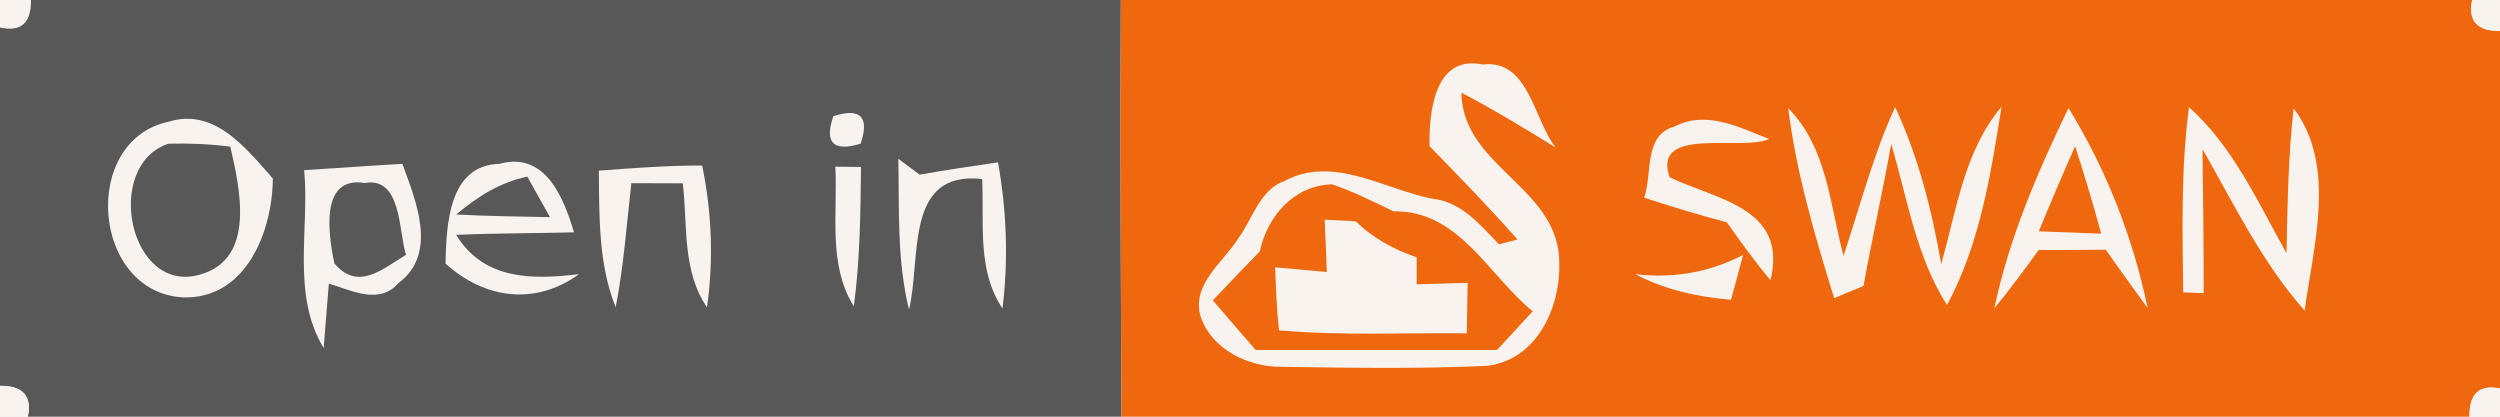
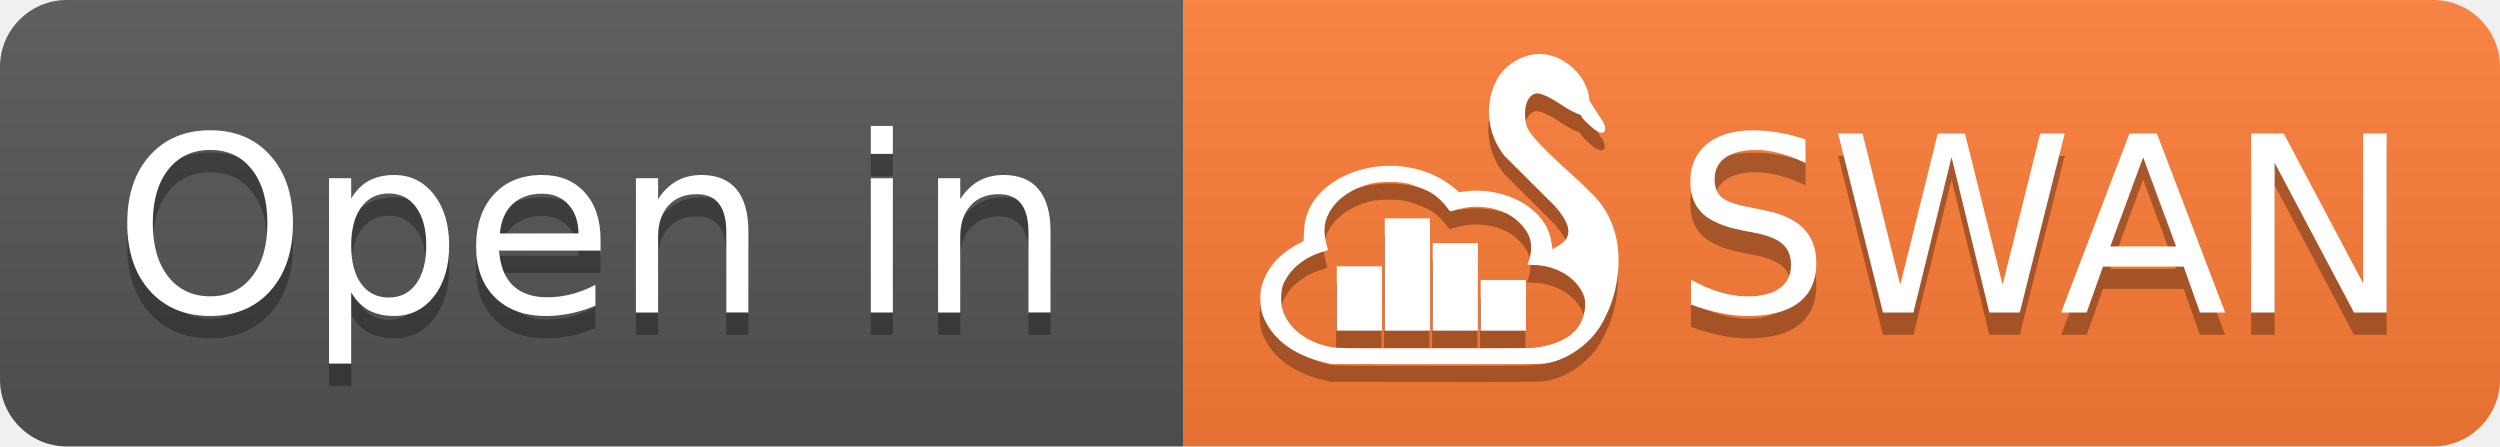
- <svg xmlns="http://www.w3.org/2000/svg" width="150pt" height="25pt" viewBox="0 0 150 25" version="1.1">
-   <path fill="#f9f3f0" d=" M 0.00 0.00 L 1.86 0.00 C 1.88 1.38 1.26 1.93 -0.00 1.65 L 0.00 0.00 Z" />
-   <path fill="#585858" d=" M 1.86 0.00 L 67.25 0.00 C 67.20 8.33 67.25 16.67 67.29 25.00 L 1.67 25.00 C 1.93 23.75 1.37 23.14 0.00 23.15 L 0.00 1.65 C 1.26 1.93 1.88 1.38 1.86 0.00 Z" />
-   <path fill="#ef680d" d=" M 67.25 0.00 L 148.33 0.00 C 148.07 1.25 148.62 1.87 150.00 1.86 L 150.00 23.31 C 148.76 23.06 148.15 23.62 148.17 25.00 L 67.29 25.00 C 67.25 16.67 67.20 8.33 67.25 0.00 Z" />
-   <path fill="#f9f3f0" d=" M 148.33 0.00 L 150.00 0.00 L 150.00 1.86 C 148.62 1.87 148.07 1.25 148.33 0.00 Z" />
-   <path fill="#f9f3f0" d=" M 85.77 8.77 C 85.74 6.73 86.06 3.27 88.96 3.87 C 91.73 3.54 92.00 7.14 93.34 8.85 C 91.48 7.71 89.62 6.57 87.68 5.56 C 87.77 9.81 92.89 11.06 93.50 15.01 C 93.88 17.89 92.47 21.56 89.23 21.95 C 85.14 22.14 81.04 22.07 76.95 22.01 C 74.91 22.04 72.66 20.97 72.01 18.91 C 71.54 17.00 73.40 15.74 74.29 14.31 C 75.16 13.14 75.59 11.36 77.09 10.85 C 80.00 9.30 83.04 11.35 85.93 11.92 C 87.69 12.10 88.80 13.49 89.94 14.66 C 90.22 14.59 90.78 14.44 91.05 14.37 C 89.35 12.45 87.57 10.61 85.77 8.77 Z" />
-   <path fill="#f9f3f0" d=" M 10.95 17.84 C 5.50 17.51 4.81 8.42 10.13 7.30 C 12.88 6.45 14.78 8.91 16.37 10.71 C 16.35 13.89 14.75 17.99 10.95 17.84 Z" />
-   <path fill="#f9f3f0" d=" M 50.00 6.97 C 51.63 6.45 52.18 7.01 51.64 8.62 C 50.00 9.12 49.45 8.57 50.00 6.97 Z" />
-   <path fill="#f9f3f0" d=" M 100.48 7.59 C 102.36 6.60 104.37 7.64 106.14 8.34 C 104.52 9.10 99.09 7.52 100.18 10.64 C 102.98 11.98 107.29 12.46 106.23 16.81 C 105.29 15.70 104.45 14.52 103.61 13.34 C 101.94 12.90 100.29 12.40 98.65 11.86 C 99.16 10.42 98.60 8.09 100.48 7.59 Z" />
-   <path fill="#f9f3f0" d=" M 107.29 6.49 C 109.63 8.84 109.80 12.33 110.61 15.35 C 111.61 12.36 112.39 9.29 113.71 6.42 C 115.09 9.40 115.92 12.60 116.47 15.84 C 117.40 12.61 117.84 9.07 120.09 6.41 C 119.45 10.46 118.79 14.66 116.82 18.30 C 114.95 15.38 114.45 11.90 113.47 8.64 C 112.97 11.49 112.32 14.31 111.81 17.16 C 111.37 17.34 110.49 17.70 110.05 17.89 C 108.89 14.15 107.78 10.38 107.29 6.49 Z" />
-   <path fill="#f9f3f0" d=" M 119.66 18.50 C 120.54 14.30 122.25 10.33 124.11 6.48 C 126.38 10.17 127.98 14.25 128.86 18.49 C 128.02 17.33 127.17 16.16 126.34 14.98 C 125.00 15.00 123.66 15.00 122.32 15.00 C 121.46 16.19 120.59 17.37 119.66 18.50 Z" />
-   <path fill="#f9f3f0" d=" M 131.34 6.43 C 134.00 8.81 135.47 12.13 137.19 15.19 C 137.25 12.29 137.29 9.39 137.62 6.50 C 140.22 9.95 138.80 14.73 138.28 18.64 C 135.72 15.75 134.05 12.27 132.15 8.95 C 132.19 11.83 132.22 14.71 132.22 17.59 L 130.99 17.54 C 130.95 13.83 130.85 10.11 131.34 6.43 Z" />
-   <path fill="#585858" d=" M 12.05 16.46 C 7.76 17.77 6.16 9.93 10.11 8.62 C 11.35 8.59 12.59 8.64 13.82 8.80 C 14.39 11.30 15.36 15.49 12.05 16.46 Z" />
-   <path fill="#f9f3f0" d=" M 18.25 10.21 C 20.21 10.09 22.17 9.94 24.14 9.83 C 24.96 12.05 26.28 15.22 23.92 16.97 C 22.77 18.32 21.10 17.42 19.73 17.02 C 19.65 17.98 19.50 19.92 19.42 20.88 C 17.47 17.68 18.58 13.74 18.25 10.21 Z" />
-   <path fill="#f9f3f0" d=" M 26.73 15.81 C 26.79 13.53 26.89 9.90 29.98 9.83 C 32.72 9.07 33.83 11.88 34.44 13.94 C 32.08 14.00 29.72 13.99 27.37 14.09 C 29.02 16.80 31.91 16.79 34.74 16.45 C 32.12 18.35 29.07 17.94 26.73 15.81 Z" />
-   <path fill="#f9f3f0" d=" M 35.93 10.24 C 37.99 10.08 40.06 9.93 42.13 9.93 C 42.71 12.73 42.82 15.61 42.42 18.44 C 40.92 16.25 41.26 13.50 40.97 11.00 C 40.20 11.00 38.65 10.99 37.88 10.99 C 37.60 13.47 37.42 15.98 36.94 18.44 C 35.90 15.83 35.96 13.00 35.93 10.24 Z" />
-   <path fill="#f9f3f0" d=" M 50.12 10.00 C 50.50 10.01 51.27 10.02 51.66 10.02 C 51.63 12.81 51.60 15.61 51.23 18.38 C 49.66 15.87 50.27 12.80 50.12 10.00 Z" />
-   <path fill="#f9f3f0" d=" M 53.90 9.53 L 55.18 10.48 C 56.74 10.20 58.31 9.97 59.88 9.74 C 60.40 12.64 60.51 15.59 60.15 18.51 C 58.60 16.20 59.06 13.36 58.93 10.74 C 54.23 10.22 55.29 15.52 54.54 18.57 C 53.81 15.61 53.96 12.55 53.90 9.53 Z" />
-   <path fill="#ef680d" d=" M 122.33 13.88 C 123.03 12.16 123.76 10.46 124.51 8.77 C 125.06 10.51 125.60 12.25 126.07 14.02 C 125.14 13.98 123.26 13.91 122.33 13.88 Z" />
-   <path fill="#585858" d=" M 20.06 15.80 C 19.71 14.12 19.16 10.53 21.88 10.98 C 24.11 10.58 23.91 13.88 24.36 15.29 C 22.97 16.12 21.48 17.50 20.06 15.80 Z" />
-   <path fill="#585858" d=" M 27.37 12.87 C 28.63 11.81 30.01 10.93 31.64 10.60 C 31.98 11.21 32.66 12.42 33.00 13.03 C 31.12 12.99 29.25 12.97 27.37 12.87 Z" />
-   <path fill="#ef680d" d=" M 75.59 15.08 C 76.04 12.97 77.64 11.12 79.92 11.06 C 81.20 11.49 82.40 12.10 83.61 12.68 C 87.54 12.61 89.29 16.50 91.96 18.68 C 91.43 19.26 90.36 20.42 89.82 21.00 C 84.99 21.00 80.17 21.00 75.34 21.00 C 74.48 20.01 73.62 19.02 72.77 18.02 C 73.70 17.04 74.64 16.06 75.59 15.08 Z" />
-   <path fill="#f9f3f0" d=" M 79.48 13.18 C 79.95 13.21 80.88 13.25 81.35 13.28 C 82.38 14.30 83.64 14.97 85.00 15.44 C 85.00 15.84 85.00 16.65 85.00 17.06 C 85.76 17.04 87.29 16.99 88.06 16.97 C 88.04 17.73 88.02 19.24 88.01 20.00 C 84.26 19.96 80.49 20.15 76.74 19.82 C 76.60 18.56 76.56 17.30 76.51 16.04 C 77.28 16.11 78.83 16.25 79.61 16.32 C 79.58 15.54 79.52 13.97 79.48 13.18 Z" />
-   <path fill="#f9f3f0" d=" M 98.12 16.45 C 100.45 16.72 102.60 16.33 104.59 15.29 C 104.41 15.97 104.04 17.32 103.86 17.99 C 101.87 17.81 99.90 17.40 98.12 16.45 Z" />
-   <path fill="#f9f3f0" d=" M 0.00 23.15 C 1.37 23.14 1.93 23.75 1.67 25.00 L 0.00 25.00 L 0.00 23.15 Z" />
-   <path fill="#f9f3f0" d=" M 148.17 25.00 C 148.15 23.62 148.76 23.06 150.00 23.31 L 150.00 25.00 L 148.17 25.00 Z" />
+ <svg xmlns="http://www.w3.org/2000/svg" width="112" height="20" version="1.1">
+   <linearGradient id="b" x2="0" y2="100%">
+     <stop stop-color="#bbb" stop-opacity=".1" offset="0" />
+     <stop stop-opacity=".1" offset="1" />
+   </linearGradient>
+   <clipPath id="a">
+     <rect width="112" height="20" rx="3" fill="#fff" />
+   </clipPath>
+   <g clip-path="url(#a)">
+     <path d="M0 0h53v20H0z" fill="#555" />
+     <path d="M53 0h59v20H53z" fill="#fe7d37" />
+     <path d="M0 0h112v20H0z" fill="url(#b)" />
+   </g>
+   <g transform="matrix(.1 0 0 .1 -.95455 0)" fill="#010101" fill-opacity=".3">
+     <path d="m103.72 77.168q-11.816 0-18.799 8.809-6.929 8.809-6.929 24.009 0 15.146 6.929 23.955 6.982 8.809 18.799 8.809 11.816 0 18.691-8.809 6.929-8.809 6.929-23.955 0-15.2-6.929-24.009-6.875-8.809-18.691-8.809zm0-8.809q16.865 0 26.963 11.333 10.098 11.279 10.098 30.293 0 18.96-10.098 30.293-10.098 11.279-26.963 11.279-16.919 0-27.07-11.279-10.098-11.279-10.098-30.293t10.098-30.293q10.151-11.333 27.07-11.333z" />
+     <path d="m166.88 140.98v31.904h-9.937v-83.037h9.937v9.131q3.115-5.371 7.842-7.949 4.78-2.632 11.387-2.632 10.957 0 17.778 8.701 6.875 8.701 6.875 22.881 0 14.18-6.875 22.881-6.821 8.701-17.778 8.701-6.606 0-11.387-2.578-4.727-2.632-7.842-8.003zm33.623-21.001q0-10.903-4.512-17.08-4.458-6.231-12.3-6.231-7.842 0-12.354 6.231-4.458 6.177-4.458 17.08t4.458 17.134q4.512 6.177 12.354 6.177 7.842 0 12.3-6.177 4.512-6.231 4.512-17.134z" />
+     <path d="m278.6 117.45v4.834h-45.439q0.645 10.205 6.123 15.576 5.532 5.317 15.361 5.317 5.693 0 11.011-1.397 5.371-1.397 10.635-4.189v9.346q-5.317 2.256-10.903 3.438t-11.333 1.182q-14.395 0-22.827-8.379-8.379-8.379-8.379-22.666 0-14.771 7.949-23.418 8.003-8.701 21.538-8.701 12.139 0 19.175 7.842 7.09 7.788 7.09 21.216zm-9.883-2.9q-0.107-8.11-4.565-12.944-4.404-4.834-11.709-4.834-8.271 0-13.267 4.673-4.941 4.673-5.693 13.159l35.234-0.054z" />
+     <path d="m344.82 113.69v36.309h-9.883v-35.986q0-8.54-3.33-12.783-3.33-4.243-9.99-4.243-8.003 0-12.622 5.103-4.619 5.103-4.619 13.911v33.999h-9.937v-60.156h9.937v9.346q3.545-5.425 8.325-8.11 4.834-2.686 11.118-2.686 10.366 0 15.684 6.445 5.317 6.392 5.317 18.853z" />
+     <path d="m399.66 89.844h9.883v60.156h-9.883zm0-23.418h9.883v12.515h-9.883z" />
+     <path d="m480.18 113.69v36.309h-9.883v-35.986q0-8.54-3.33-12.783-3.33-4.243-9.99-4.243-8.003 0-12.622 5.103-4.619 5.103-4.619 13.911v33.999h-9.937v-60.156h9.937v9.346q3.545-5.425 8.325-8.11 4.834-2.686 11.118-2.686 10.366 0 15.684 6.445 5.317 6.392 5.317 18.853z" />
+   </g>
+   <g transform="matrix(.1 0 0 .1 -.95455 0)" fill="#ffffff">
+     <path d="m103.72 67.168q-11.816 0-18.799 8.809-6.929 8.809-6.929 24.009 0 15.146 6.929 23.955 6.982 8.809 18.799 8.809 11.816 0 18.691-8.809 6.929-8.809 6.929-23.955 0-15.2-6.929-24.009-6.875-8.809-18.691-8.809zm0-8.809q16.865 0 26.963 11.333 10.098 11.279 10.098 30.293 0 18.96-10.098 30.293-10.098 11.279-26.963 11.279-16.919 0-27.07-11.279-10.098-11.279-10.098-30.293 0-19.014 10.098-30.293 10.151-11.333 27.07-11.333z" />
+     <path d="m166.88 130.98v31.904h-9.937v-83.037h9.937v9.131q3.115-5.371 7.842-7.949 4.78-2.632 11.387-2.632 10.957 0 17.778 8.701 6.875 8.701 6.875 22.881 0 14.18-6.875 22.881-6.821 8.701-17.778 8.701-6.606 0-11.387-2.578-4.727-2.632-7.842-8.003zm33.623-21.001q0-10.903-4.512-17.08-4.458-6.231-12.3-6.231-7.842 0-12.354 6.231-4.458 6.177-4.458 17.08 0 10.903 4.458 17.134 4.512 6.177 12.354 6.177 7.842 0 12.3-6.177 4.512-6.231 4.512-17.134z" />
+     <path d="m278.6 107.45v4.834h-45.439q0.645 10.205 6.123 15.576 5.532 5.317 15.361 5.317 5.693 0 11.011-1.397 5.371-1.397 10.635-4.189v9.346q-5.317 2.256-10.903 3.438t-11.333 1.182q-14.395 0-22.827-8.379-8.379-8.379-8.379-22.666 0-14.771 7.949-23.418 8.003-8.701 21.538-8.701 12.139 0 19.175 7.842 7.09 7.788 7.09 21.216zm-9.883-2.9q-0.107-8.11-4.565-12.944-4.404-4.834-11.709-4.834-8.271 0-13.267 4.673-4.941 4.673-5.693 13.159l35.234-0.054z" />
+     <path d="m344.82 103.69v36.309h-9.883v-35.986q0-8.54-3.33-12.783t-9.99-4.243q-8.003 0-12.622 5.103t-4.619 13.911v33.999h-9.937v-60.156h9.937v9.346q3.545-5.425 8.325-8.11 4.834-2.686 11.118-2.686 10.366 0 15.684 6.445 5.317 6.392 5.317 18.853z" />
+     <path d="m399.66 79.844h9.883v60.156h-9.883zm0-23.418h9.883v12.515h-9.883z" />
+     <path d="m480.18 103.69v36.309h-9.883v-35.986q0-8.54-3.33-12.783t-9.99-4.243q-8.003 0-12.622 5.103t-4.619 13.911v33.999h-9.937v-60.156h9.937v9.346q3.545-5.425 8.325-8.11 4.834-2.686 11.118-2.686 10.366 0 15.684 6.445 5.317 6.392 5.317 18.853z" />
+   </g>
+   <g fill="#010101" fill-opacity=".3">
+     <path d="m80.887 7.244v1.058q-0.618-0.295-1.165-0.44-0.548-0.145-1.058-0.145-0.886 0-1.37 0.344-0.478 0.344-0.478 0.978 0 0.532 0.317 0.806 0.322 0.269 1.214 0.435l0.655 0.134q1.214 0.231 1.789 0.816 0.58 0.58 0.58 1.558 0 1.165-0.784 1.767-0.779 0.602-2.288 0.602-0.569 0-1.214-0.129-0.639-0.129-1.327-0.381v-1.117q0.661 0.371 1.294 0.559t1.246 0.188q0.929 0 1.434-0.365 0.505-0.365 0.505-1.042 0-0.591-0.365-0.924-0.36-0.333-1.187-0.5l-0.661-0.129q-1.214-0.242-1.756-0.757-0.542-0.516-0.542-1.434 0-1.063 0.747-1.676 0.752-0.612 2.068-0.612 0.564 0 1.149 0.102t1.198 0.306z" />
+     <path d="m82.348 6.981h1.096l1.687 6.778 1.681-6.778h1.219l1.687 6.778 1.681-6.778h1.101l-2.014 8.019h-1.364l-1.692-6.961-1.708 6.961h-1.364z" />
+     <path d="m96.012 8.05-1.472 3.991h2.949zm-0.612-1.069h1.23l3.056 8.019h-1.128l-0.73-2.057h-3.615l-0.73 2.057h-1.144z" />
+     <path d="m100.85 6.981h1.461l3.556 6.708v-6.708h1.053v8.019h-1.461l-3.556-6.708v6.708h-1.053z" />
+   </g>
+   <g fill="#ffffff">
+     <path d="m80.887 6.244v1.058q-0.618-0.295-1.165-0.44-0.548-0.145-1.058-0.145-0.886 0-1.37 0.344-0.478 0.344-0.478 0.978 0 0.532 0.317 0.806 0.322 0.269 1.214 0.435l0.655 0.134q1.214 0.231 1.789 0.816 0.58 0.58 0.58 1.558 0 1.165-0.784 1.767-0.779 0.602-2.288 0.602-0.569 0-1.214-0.129-0.639-0.129-1.327-0.381v-1.117q0.661 0.371 1.294 0.559t1.246 0.188q0.929 0 1.434-0.365 0.505-0.365 0.505-1.042 0-0.591-0.365-0.924-0.36-0.333-1.187-0.5l-0.661-0.129q-1.214-0.242-1.756-0.757-0.542-0.516-0.542-1.434 0-1.063 0.747-1.676 0.752-0.612 2.068-0.612 0.564 0 1.149 0.102t1.198 0.306z" />
+     <path d="m82.348 5.981h1.096l1.687 6.778 1.681-6.778h1.219l1.687 6.778 1.681-6.778h1.101l-2.014 8.019h-1.364l-1.692-6.961-1.708 6.961h-1.364z" />
+     <path d="m96.012 7.05-1.472 3.991h2.949zm-0.612-1.069h1.23l3.056 8.019h-1.128l-0.73-2.057h-3.615l-0.73 2.057h-1.144z" />
+     <path d="m100.85 5.981h1.461l3.556 6.708v-6.708h1.053v8.019h-1.461l-3.556-6.708v6.708h-1.053z" />
+   </g>
+   <g transform="matrix(.98604 0 0 .98604 -.23805 1.4005)" fill="#a45226">
+     <path d="m70.668 10.778c0.231-0.257 1.593-0.495 0.146-2.074l-0.002-0.002-2.235-2.226c-0.753-0.929-0.937-2.228-0.435-3.318 0.357-0.774 1.164-1.305 2.016-1.321 0.857-0.017 1.777 0.656 2.106 1.448 0.02 0.049 0.203 0.494 0.148 0.69-0.09 0.32-0.199 0.406-0.416 0.615-0.742-0.259-1.125-0.744-1.789-0.937-0.415-0.15-0.877 0.369-0.641 1.426 0.107 0.504 1.57 1.79 2.384 2.53l0.637 0.622c0.5 0.5 1.164 1.451 1.164 2.947 0 2.423-1.386 4.662-3.876 4.662l-5.688 0.003c3.464-1.147 8.63 0.628 8.007-3.42 0.623-0.934 0-0.623-1.527-1.647z" />
+     <g transform="matrix(-.040107 0 0 .047077 297.76 -284.99)">
+       <path d="m5666.8 6391.2c-28.74-4.077-55.303-23.875-64.825-42.103-1.593-3.049-1.699-2.934-2.316-6.23-4.661-24.884 18.896-49.8 55.45-58.65l4.711-1.14 1.202-7.284c2.312-14.009 9.431-24.144 23.996-34.159 18.339-12.611 47.398-19.145 73.048-16.426l7.844 0.832 7.147-5.097c11.657-8.313 29.591-15.336 46.631-18.261 44.46-7.631 91.444 6.393 112.2 33.492 9.52 13.77 9.608 22.649 10.18 37.133l5.364 2.356c22.569 9.912 36.924 24.101 42.34 41.852 2.068 6.777 1.529 20.237-1.058 26.41-9.499 22.671-33.788 38.946-68.927 46.187l-9.02 1.859-118.4 0.123c-102.27 0.107-119.38-0.015-125.57-0.894zm245.09-15.732c27.392-4.55 48.354-18.698 54.288-36.644 2.082-6.294 1.574-18.253-0.999-23.56-7.361-15.179-24.82-27.118-47.05-32.172-3.137-0.713-3.821-1.163-3.428-2.254 5.492-15.224 4.987-24.661-1.897-35.408-8.616-13.452-27.706-24.232-49.699-28.066-8.207-1.43-25.504-1.574-34.853-0.289-8.587 1.18-23.494 5.905-31 9.825-6.777 3.539-13.896 9.239-17.952 14.373-1.934 2.448-3.296 3.457-4.353 3.224-0.846-0.186-4.997-1.156-9.226-2.154-15.249-3.6-32.989-2.773-48.439 2.257-14.673 4.777-27.755 15.725-31.613 26.455-2.531 7.039-1.398 17.344 2.682 24.394 0.378 0.654-1.337 0.886-6.974 0.946-25.636 0.27-49.003 12.452-56.704 29.561-1.265 2.812-1.798 6.194-1.75 11.115 0.115 11.789 6.093 20.701 19.375 28.881 7.721 4.755 15.481 7.671 25.527 9.591 5.682 1.086 14.905 1.179 121.05 1.224 111.63 0.047 115.13 0.01 123.01-1.299z" fill="#a45226" />
+     </g>
+     <path d="m60.949 11.484h2.055v2.922h-2.055z" />
+     <path d="m65.307 10.43h2.054v3.976h-2.054z" />
+     <path d="m67.487 12.104h2.058v2.304h-2.058z" />
+     <path d="m63.128 11.858v-2.551h2.055v5.101h-2.055z" />
+     <path d="m72.919 4.747s0.102 0.145 0.127 0.186c0.035 0.054 0.055 0.095 0.072 0.155 0.019 0.127 0.012 0.199-0.055 0.245-0.017 0.011-0.235 0.032-0.384-0.091-0.104-0.085-0.208-0.18-0.529-0.507l-0.249-0.254c0.13-0.173 0.149-0.378 0.05-0.623-0.212-0.524-0.407-0.993 0.403-0.022 0.008 0.01 0.436 0.711 0.395 0.632zm-0.156 0.433c0.136 0.108 0.249 0.067 0.254 0.021 0.02-0.124-0.12-0.277-0.122-0.289-0.036-0.053-0.463-0.741-0.491-0.794-0.002-0.003 0.02 0.015 0.019 0.068-0.005 0.185-0.015 0.275-0.046 0.406-0.016 0.066-0.018 0.086-0.016 0.11 0.006 0.054 0.035 0.102 0.116 0.193 0.051 0.058 0.246 0.252 0.287 0.285z" />
+     <path d="m72.452 5.092c-0.295-0.289-0.543-0.44-0.301-0.67l0.32-0.369 0.489 0.74c0.181 0.274 0.207 0.449 0.171 0.544-0.121 0.158-0.3 0.038-0.424-0.037-0.064-0.039-0.104-0.08-0.254-0.208z" />
+   </g>
+   <g transform="matrix(.98604 0 0 .98604 -.21048 .60699)" fill="#ffffff">
+     <path d="m70.668 10.778c0.231-0.257 1.593-0.495 0.146-2.074l-0.002-0.002-2.235-2.226c-0.753-0.929-0.937-2.228-0.435-3.318 0.357-0.774 1.164-1.305 2.016-1.321 0.857-0.017 1.777 0.656 2.106 1.448 0.02 0.049 0.203 0.494 0.148 0.69-0.09 0.32-0.199 0.406-0.416 0.615-0.742-0.259-1.125-0.744-1.789-0.937-0.415-0.15-0.877 0.369-0.641 1.426 0.107 0.504 1.57 1.79 2.384 2.53l0.637 0.622c0.5 0.5 1.164 1.451 1.164 2.947 0 2.423-1.386 4.662-3.876 4.662l-5.688 0.003c3.464-1.147 8.63 0.628 8.007-3.42 0.623-0.934 0-0.623-1.527-1.647z" />
+     <g transform="matrix(-.040107 0 0 .047077 297.76 -284.99)">
+       <path d="m5666.8 6391.2c-28.74-4.077-55.303-23.875-64.825-42.103-1.593-3.049-1.699-2.934-2.316-6.23-4.661-24.884 18.896-49.8 55.45-58.65l4.711-1.14 1.202-7.284c2.312-14.009 9.431-24.144 23.996-34.159 18.339-12.611 47.398-19.145 73.048-16.426l7.844 0.832 7.147-5.097c11.657-8.313 29.591-15.336 46.631-18.261 44.46-7.631 91.444 6.393 112.2 33.492 9.52 13.77 9.608 22.649 10.18 37.133l5.364 2.356c22.569 9.912 36.924 24.101 42.34 41.852 2.068 6.777 1.529 20.237-1.058 26.41-9.499 22.671-33.788 38.946-68.927 46.187l-9.02 1.859-118.4 0.123c-102.27 0.107-119.38-0.015-125.57-0.894zm245.09-15.732c27.392-4.55 48.354-18.698 54.288-36.644 2.082-6.294 1.574-18.253-0.999-23.56-7.361-15.179-24.82-27.118-47.05-32.172-3.137-0.713-3.821-1.163-3.428-2.254 5.492-15.224 4.987-24.661-1.897-35.408-8.616-13.452-27.706-24.232-49.699-28.066-8.207-1.43-25.504-1.574-34.853-0.289-8.587 1.18-23.494 5.905-31 9.825-6.777 3.539-13.896 9.239-17.952 14.373-1.934 2.448-3.296 3.457-4.353 3.224-0.846-0.186-4.997-1.156-9.226-2.154-15.249-3.6-32.989-2.773-48.439 2.257-14.673 4.777-27.755 15.725-31.613 26.455-2.531 7.039-1.398 17.344 2.682 24.394 0.378 0.654-1.337 0.886-6.974 0.946-25.636 0.27-49.003 12.452-56.704 29.561-1.265 2.812-1.798 6.194-1.75 11.115 0.115 11.789 6.093 20.701 19.375 28.881 7.721 4.755 15.481 7.671 25.527 9.591 5.682 1.086 14.905 1.179 121.05 1.224 111.63 0.047 115.13 0.01 123.01-1.299z" fill="#ffffff" />
+     </g>
+     <path d="m60.949 11.484h2.055v2.922h-2.055z" />
+     <path d="m65.307 10.43h2.054v3.976h-2.054z" />
+     <path d="m67.487 12.104h2.058v2.304h-2.058z" />
+     <path d="m63.128 11.858v-2.551h2.055v5.101h-2.055z" />
+     <path d="m72.919 4.747s0.102 0.145 0.127 0.186c0.035 0.054 0.055 0.095 0.072 0.155 0.019 0.127 0.012 0.199-0.055 0.245-0.017 0.011-0.235 0.032-0.384-0.091-0.104-0.085-0.208-0.18-0.529-0.507l-0.249-0.254c0.13-0.173 0.149-0.378 0.05-0.623-0.212-0.524-0.407-0.993 0.403-0.022 0.008 0.01 0.436 0.711 0.395 0.632zm-0.156 0.433c0.136 0.108 0.249 0.067 0.254 0.021 0.02-0.124-0.12-0.277-0.122-0.289-0.036-0.053-0.463-0.741-0.491-0.794-0.002-0.003 0.02 0.015 0.019 0.068-0.005 0.185-0.015 0.275-0.046 0.406-0.016 0.066-0.018 0.086-0.016 0.11 0.006 0.054 0.035 0.102 0.116 0.193 0.051 0.058 0.246 0.252 0.287 0.285z" />
+     <path d="m72.452 5.092c-0.295-0.289-0.543-0.44-0.301-0.67l0.32-0.369 0.489 0.74c0.181 0.274 0.207 0.449 0.171 0.544-0.121 0.158-0.3 0.038-0.424-0.037-0.064-0.039-0.104-0.08-0.254-0.208z" />
+   </g>
</svg>
